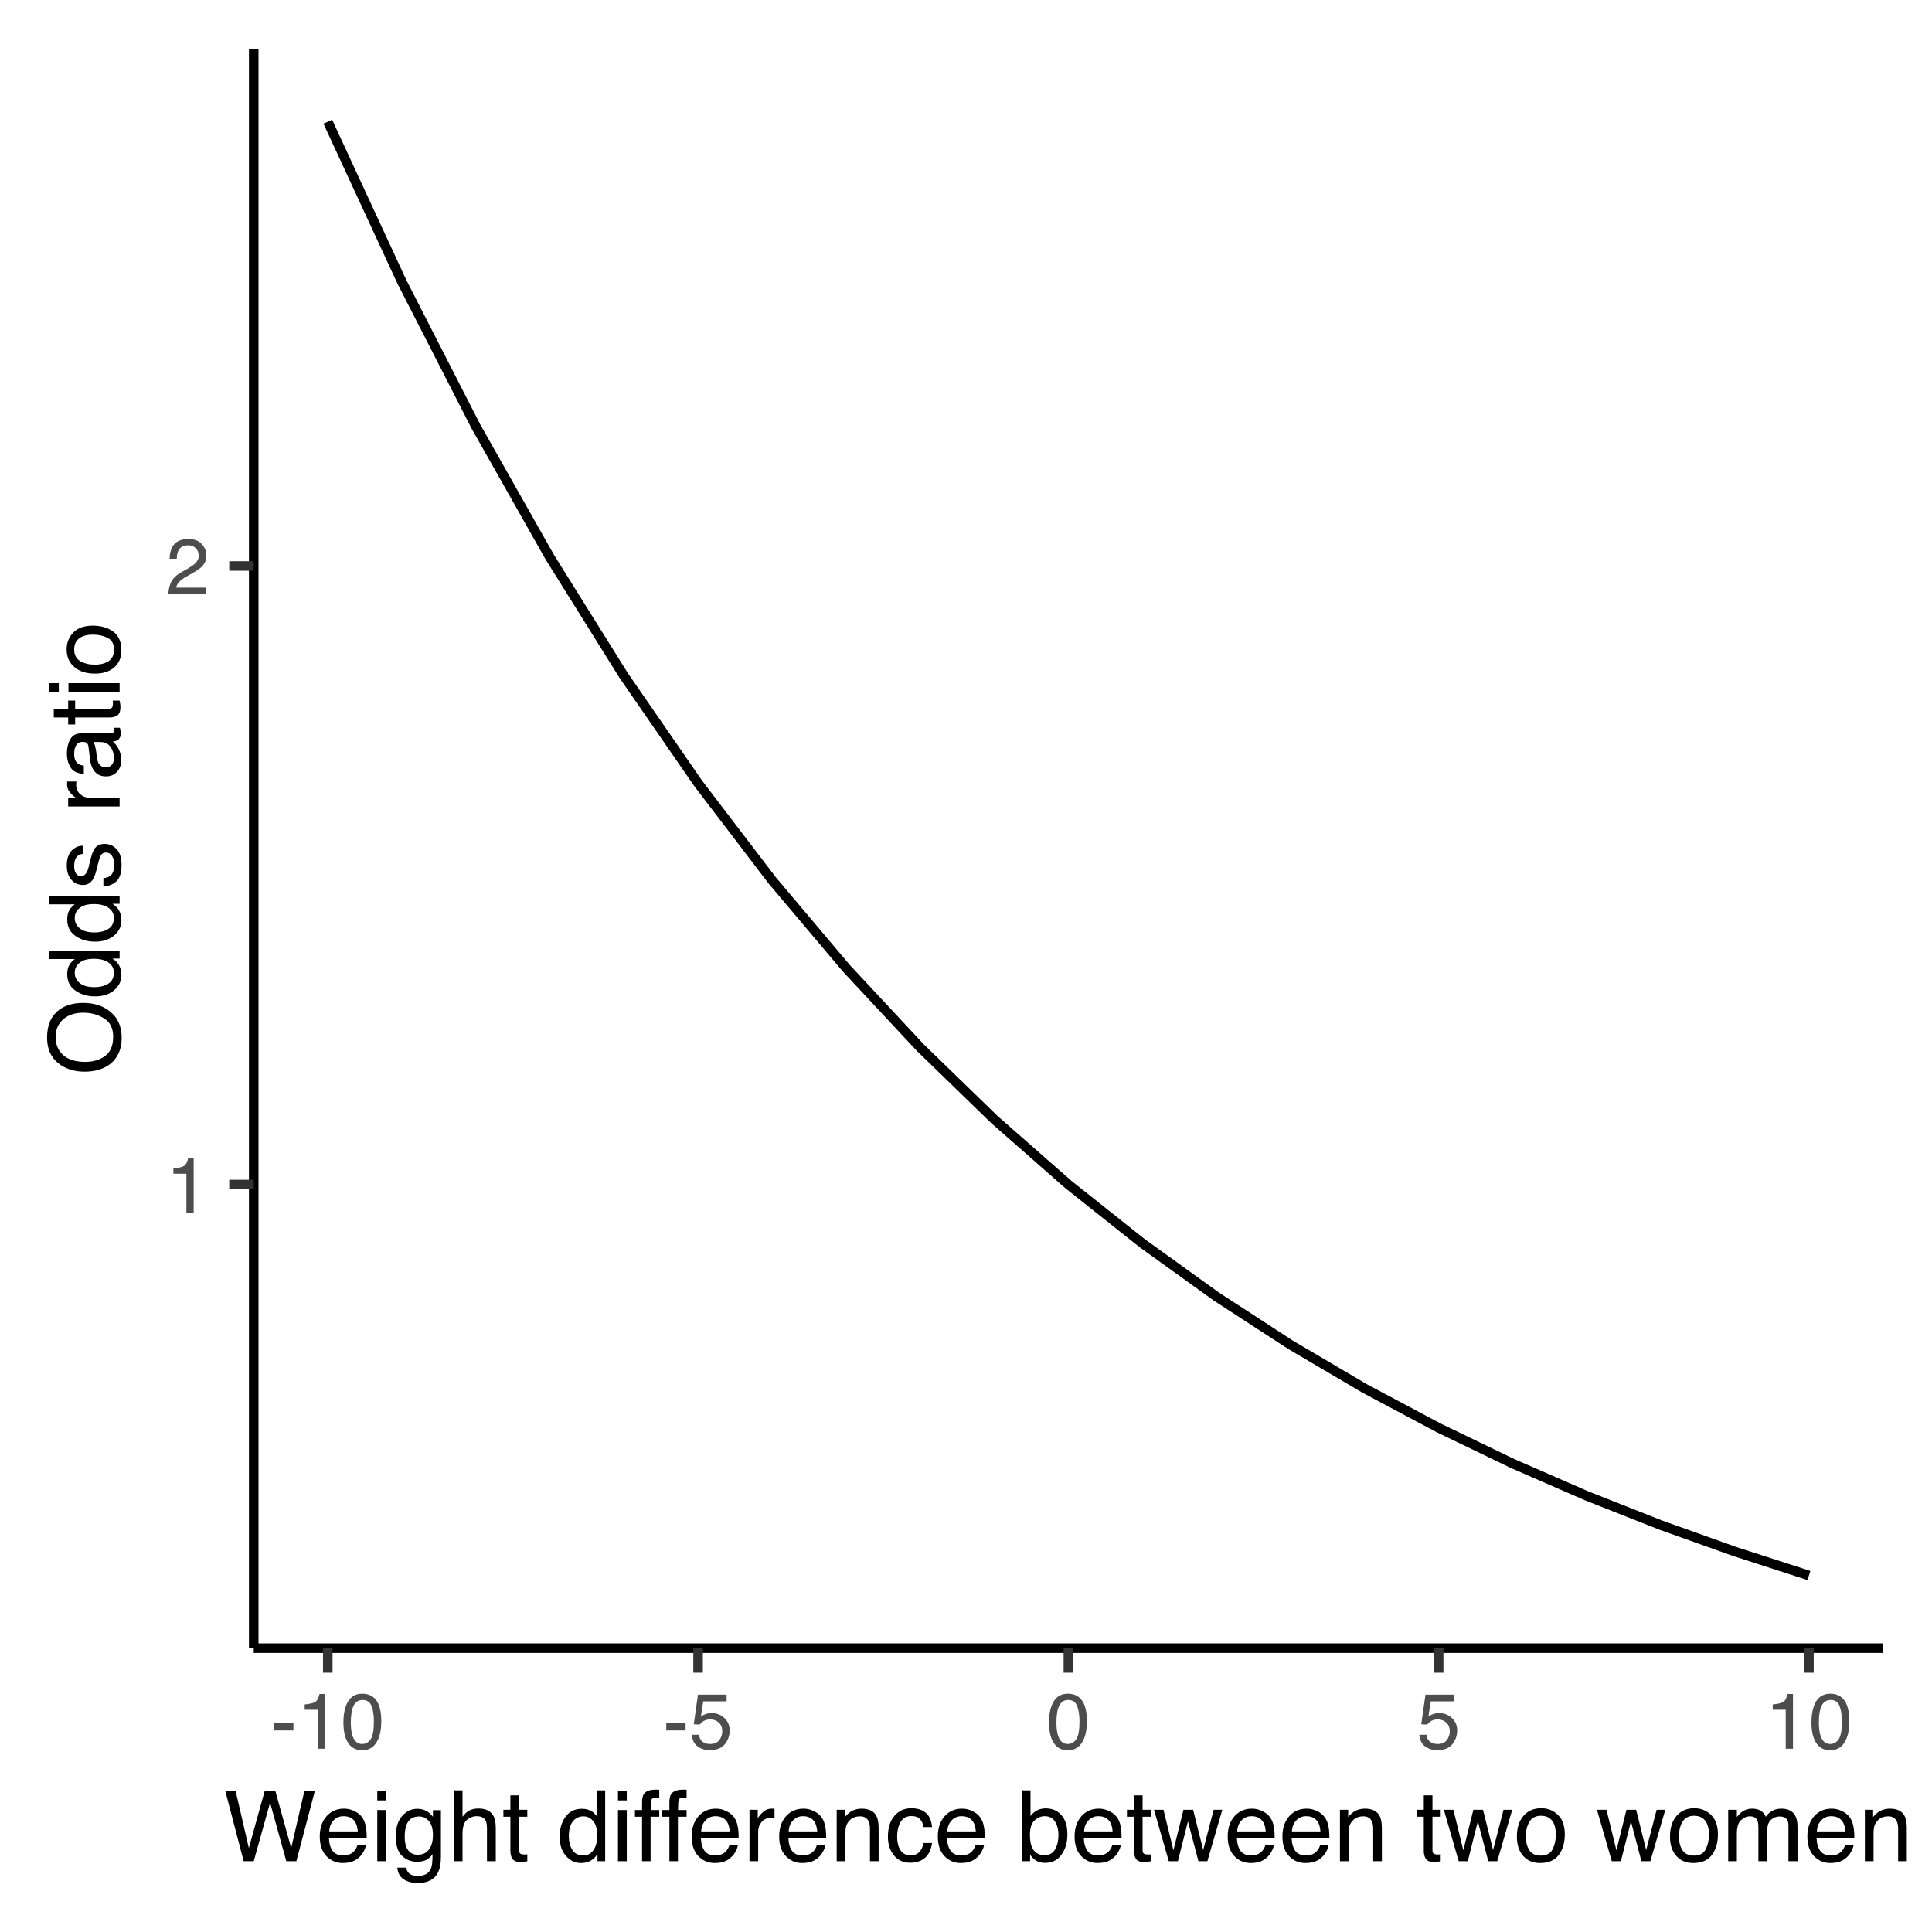
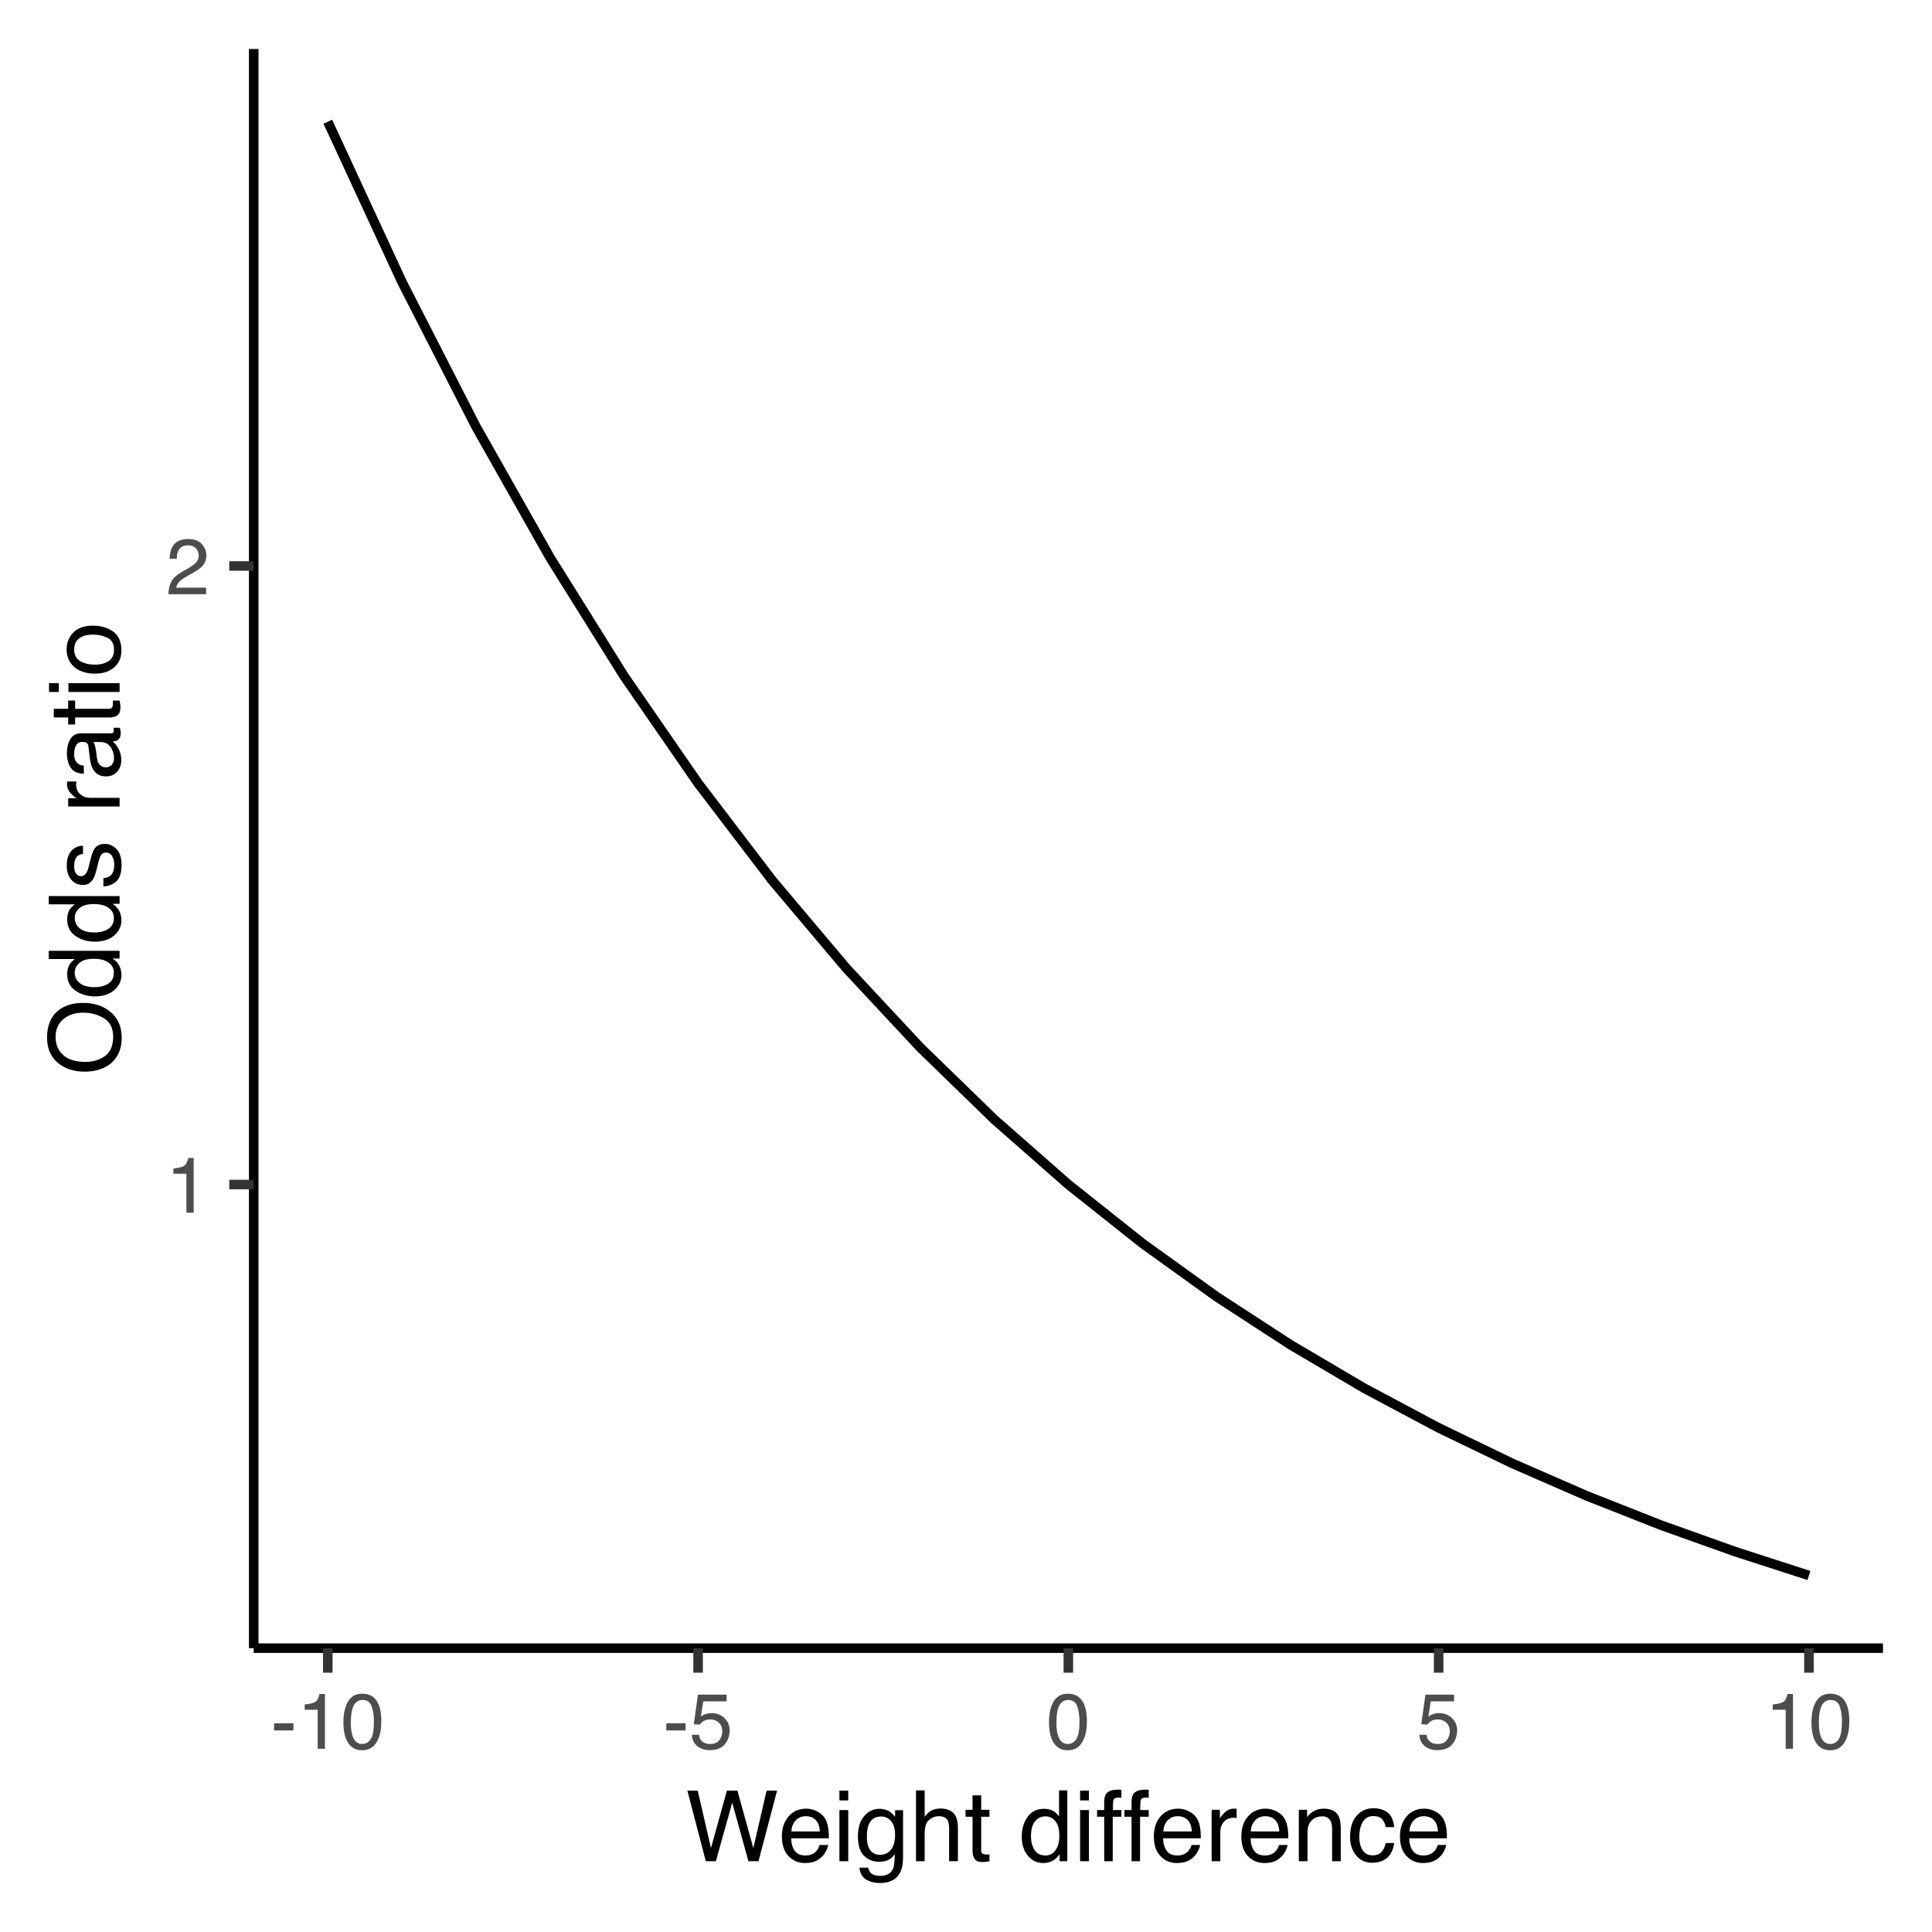
<svg xmlns="http://www.w3.org/2000/svg" xmlns:xlink="http://www.w3.org/1999/xlink" width="216pt" height="216pt" viewBox="0 0 216 216" version="1.1">
  <defs>
    <g>
      <symbol overflow="visible" id="glyph0-0">
        <path style="stroke:none;" d="M 0.281 0 L 0.281 -6.312 L 5.297 -6.312 L 5.297 0 Z M 4.5 -0.797 L 4.5 -5.516 L 1.078 -5.516 L 1.078 -0.797 Z M 4.5 -0.797 " />
      </symbol>
      <symbol overflow="visible" id="glyph0-1">
        <path style="stroke:none;" d="M 0.844 -4.359 L 0.844 -4.953 C 1.395 -5.004 1.781 -5.094 2 -5.219 C 2.227 -5.344 2.395 -5.645 2.5 -6.125 L 3.109 -6.125 L 3.109 0 L 2.297 0 L 2.297 -4.359 Z M 0.844 -4.359 " />
      </symbol>
      <symbol overflow="visible" id="glyph0-2">
        <path style="stroke:none;" d="M 0.281 0 C 0.301 -0.531 0.406 -0.988 0.594 -1.375 C 0.789 -1.77 1.164 -2.129 1.719 -2.453 L 2.547 -2.922 C 2.91 -3.141 3.164 -3.328 3.312 -3.484 C 3.551 -3.711 3.672 -3.984 3.672 -4.297 C 3.672 -4.648 3.562 -4.93 3.344 -5.141 C 3.133 -5.359 2.848 -5.469 2.484 -5.469 C 1.961 -5.469 1.598 -5.266 1.391 -4.859 C 1.285 -4.648 1.227 -4.352 1.219 -3.969 L 0.422 -3.969 C 0.43 -4.5 0.531 -4.938 0.719 -5.281 C 1.051 -5.875 1.645 -6.172 2.5 -6.172 C 3.195 -6.172 3.707 -5.977 4.031 -5.594 C 4.363 -5.219 4.531 -4.797 4.531 -4.328 C 4.531 -3.836 4.352 -3.414 4 -3.062 C 3.801 -2.863 3.441 -2.617 2.922 -2.328 L 2.344 -2 C 2.062 -1.844 1.836 -1.695 1.672 -1.562 C 1.391 -1.312 1.211 -1.035 1.141 -0.734 L 4.5 -0.734 L 4.5 0 Z M 0.281 0 " />
      </symbol>
      <symbol overflow="visible" id="glyph0-3">
        <path style="stroke:none;" d="M 0.359 -2.844 L 2.516 -2.844 L 2.516 -2.047 L 0.359 -2.047 Z M 0.359 -2.844 " />
      </symbol>
      <symbol overflow="visible" id="glyph0-4">
        <path style="stroke:none;" d="M 2.375 -6.156 C 3.176 -6.156 3.754 -5.828 4.109 -5.172 C 4.379 -4.66 4.516 -3.961 4.516 -3.078 C 4.516 -2.242 4.391 -1.555 4.141 -1.016 C 3.785 -0.223 3.195 0.172 2.375 0.172 C 1.633 0.172 1.082 -0.148 0.719 -0.797 C 0.426 -1.328 0.281 -2.047 0.281 -2.953 C 0.281 -3.648 0.367 -4.25 0.547 -4.75 C 0.879 -5.688 1.488 -6.156 2.375 -6.156 Z M 2.375 -0.531 C 2.77 -0.531 3.086 -0.707 3.328 -1.062 C 3.566 -1.426 3.688 -2.086 3.688 -3.047 C 3.688 -3.754 3.598 -4.332 3.422 -4.781 C 3.254 -5.227 2.922 -5.453 2.422 -5.453 C 1.973 -5.453 1.641 -5.238 1.422 -4.812 C 1.211 -4.383 1.109 -3.754 1.109 -2.922 C 1.109 -2.297 1.176 -1.789 1.312 -1.406 C 1.52 -0.82 1.875 -0.531 2.375 -0.531 Z M 2.375 -0.531 " />
      </symbol>
      <symbol overflow="visible" id="glyph0-5">
        <path style="stroke:none;" d="M 1.094 -1.562 C 1.133 -1.125 1.336 -0.82 1.703 -0.656 C 1.879 -0.57 2.094 -0.531 2.344 -0.531 C 2.801 -0.531 3.141 -0.676 3.359 -0.969 C 3.578 -1.258 3.688 -1.582 3.688 -1.938 C 3.688 -2.363 3.555 -2.691 3.297 -2.922 C 3.035 -3.16 2.719 -3.281 2.344 -3.281 C 2.082 -3.281 1.852 -3.227 1.656 -3.125 C 1.469 -3.02 1.305 -2.879 1.172 -2.703 L 0.5 -2.734 L 0.969 -6.047 L 4.172 -6.047 L 4.172 -5.297 L 1.562 -5.297 L 1.297 -3.594 C 1.43 -3.695 1.566 -3.773 1.703 -3.828 C 1.93 -3.93 2.195 -3.984 2.5 -3.984 C 3.062 -3.984 3.535 -3.801 3.922 -3.438 C 4.316 -3.07 4.516 -2.609 4.516 -2.047 C 4.516 -1.461 4.332 -0.945 3.969 -0.5 C 3.613 -0.062 3.047 0.156 2.266 0.156 C 1.754 0.156 1.305 0.016 0.922 -0.266 C 0.547 -0.547 0.332 -0.977 0.281 -1.562 Z M 1.094 -1.562 " />
      </symbol>
      <symbol overflow="visible" id="glyph1-0">
        <path style="stroke:none;" d="M 0.359 0 L 0.359 -7.891 L 6.625 -7.891 L 6.625 0 Z M 5.625 -0.984 L 5.625 -6.906 L 1.344 -6.906 L 1.344 -0.984 Z M 5.625 -0.984 " />
      </symbol>
      <symbol overflow="visible" id="glyph1-1">
        <path style="stroke:none;" d="M 1.359 -7.891 L 2.844 -1.469 L 4.625 -7.891 L 5.797 -7.891 L 7.578 -1.469 L 9.062 -7.891 L 10.234 -7.891 L 8.156 0 L 7.031 0 L 5.219 -6.547 L 3.391 0 L 2.266 0 L 0.203 -7.891 Z M 1.359 -7.891 " />
      </symbol>
      <symbol overflow="visible" id="glyph1-2">
        <path style="stroke:none;" d="M 3.109 -5.875 C 3.516 -5.875 3.906 -5.781 4.281 -5.594 C 4.664 -5.406 4.961 -5.156 5.172 -4.844 C 5.359 -4.562 5.484 -4.223 5.547 -3.828 C 5.609 -3.566 5.641 -3.145 5.641 -2.562 L 1.422 -2.562 C 1.441 -1.977 1.578 -1.508 1.828 -1.156 C 2.086 -0.812 2.488 -0.641 3.031 -0.641 C 3.539 -0.641 3.945 -0.805 4.25 -1.141 C 4.414 -1.328 4.535 -1.551 4.609 -1.812 L 5.562 -1.812 C 5.531 -1.594 5.441 -1.352 5.297 -1.094 C 5.16 -0.832 5.004 -0.625 4.828 -0.469 C 4.535 -0.176 4.176 0.02 3.75 0.125 C 3.508 0.176 3.242 0.203 2.953 0.203 C 2.234 0.203 1.625 -0.055 1.125 -0.578 C 0.633 -1.098 0.391 -1.828 0.391 -2.766 C 0.391 -3.691 0.641 -4.441 1.141 -5.016 C 1.641 -5.586 2.297 -5.875 3.109 -5.875 Z M 4.641 -3.328 C 4.609 -3.754 4.52 -4.094 4.375 -4.344 C 4.102 -4.801 3.66 -5.031 3.047 -5.031 C 2.598 -5.031 2.223 -4.867 1.922 -4.547 C 1.629 -4.234 1.473 -3.828 1.453 -3.328 Z M 3.016 -5.891 Z M 3.016 -5.891 " />
      </symbol>
      <symbol overflow="visible" id="glyph1-3">
        <path style="stroke:none;" d="M 0.703 -5.719 L 1.688 -5.719 L 1.688 0 L 0.703 0 Z M 0.703 -7.891 L 1.688 -7.891 L 1.688 -6.797 L 0.703 -6.797 Z M 0.703 -7.891 " />
      </symbol>
      <symbol overflow="visible" id="glyph1-4">
        <path style="stroke:none;" d="M 2.734 -5.859 C 3.191 -5.859 3.586 -5.742 3.922 -5.516 C 4.098 -5.391 4.285 -5.207 4.484 -4.969 L 4.484 -5.703 L 5.375 -5.703 L 5.375 -0.469 C 5.375 0.258 5.266 0.836 5.047 1.266 C 4.648 2.047 3.895 2.438 2.781 2.438 C 2.156 2.438 1.629 2.297 1.203 2.016 C 0.785 1.734 0.551 1.301 0.5 0.719 L 1.484 0.719 C 1.535 0.969 1.629 1.164 1.766 1.312 C 1.984 1.531 2.328 1.641 2.797 1.641 C 3.535 1.641 4.02 1.375 4.25 0.844 C 4.383 0.539 4.445 -0.004 4.438 -0.797 C 4.25 -0.504 4.016 -0.285 3.734 -0.141 C 3.461 -0.004 3.109 0.062 2.672 0.062 C 2.047 0.062 1.5 -0.156 1.031 -0.594 C 0.562 -1.031 0.328 -1.758 0.328 -2.781 C 0.328 -3.75 0.562 -4.504 1.031 -5.047 C 1.5 -5.586 2.066 -5.859 2.734 -5.859 Z M 4.484 -2.906 C 4.484 -3.613 4.332 -4.141 4.031 -4.484 C 3.738 -4.828 3.367 -5 2.922 -5 C 2.234 -5 1.766 -4.68 1.516 -4.047 C 1.391 -3.703 1.328 -3.254 1.328 -2.703 C 1.328 -2.055 1.457 -1.562 1.719 -1.219 C 1.977 -0.883 2.332 -0.719 2.781 -0.719 C 3.469 -0.719 3.957 -1.031 4.25 -1.656 C 4.406 -2.008 4.484 -2.426 4.484 -2.906 Z M 2.859 -5.891 Z M 2.859 -5.891 " />
      </symbol>
      <symbol overflow="visible" id="glyph1-5">
        <path style="stroke:none;" d="M 0.703 -7.922 L 1.672 -7.922 L 1.672 -4.969 C 1.898 -5.258 2.109 -5.469 2.297 -5.594 C 2.609 -5.789 2.992 -5.891 3.453 -5.891 C 4.285 -5.891 4.852 -5.598 5.156 -5.016 C 5.312 -4.691 5.391 -4.25 5.391 -3.688 L 5.391 0 L 4.406 0 L 4.406 -3.625 C 4.406 -4.051 4.352 -4.363 4.25 -4.562 C 4.07 -4.875 3.738 -5.031 3.25 -5.031 C 2.852 -5.031 2.488 -4.891 2.156 -4.609 C 1.832 -4.336 1.672 -3.816 1.672 -3.047 L 1.672 0 L 0.703 0 Z M 0.703 -7.922 " />
      </symbol>
      <symbol overflow="visible" id="glyph1-6">
        <path style="stroke:none;" d="M 0.906 -7.359 L 1.875 -7.359 L 1.875 -5.75 L 2.797 -5.75 L 2.797 -4.969 L 1.875 -4.969 L 1.875 -1.203 C 1.875 -1.004 1.941 -0.875 2.078 -0.812 C 2.16 -0.77 2.285 -0.75 2.453 -0.75 C 2.504 -0.75 2.555 -0.75 2.609 -0.75 C 2.66 -0.75 2.723 -0.754 2.797 -0.766 L 2.797 0 C 2.68 0.031 2.562 0.051 2.438 0.062 C 2.32 0.082 2.195 0.094 2.062 0.094 C 1.613 0.094 1.305 -0.02 1.141 -0.25 C 0.984 -0.488 0.906 -0.789 0.906 -1.156 L 0.906 -4.969 L 0.125 -4.969 L 0.125 -5.75 L 0.906 -5.75 Z M 0.906 -7.359 " />
      </symbol>
      <symbol overflow="visible" id="glyph1-7">
        <path style="stroke:none;" d="" />
      </symbol>
      <symbol overflow="visible" id="glyph1-8">
        <path style="stroke:none;" d="M 1.328 -2.812 C 1.328 -2.195 1.457 -1.68 1.719 -1.266 C 1.977 -0.848 2.395 -0.641 2.969 -0.641 C 3.414 -0.641 3.781 -0.832 4.062 -1.219 C 4.352 -1.602 4.5 -2.156 4.5 -2.875 C 4.5 -3.602 4.348 -4.141 4.047 -4.484 C 3.754 -4.836 3.391 -5.016 2.953 -5.016 C 2.473 -5.016 2.082 -4.828 1.781 -4.453 C 1.477 -4.078 1.328 -3.531 1.328 -2.812 Z M 2.781 -5.859 C 3.219 -5.859 3.586 -5.766 3.891 -5.578 C 4.055 -5.473 4.25 -5.285 4.469 -5.016 L 4.469 -7.922 L 5.391 -7.922 L 5.391 0 L 4.531 0 L 4.531 -0.797 C 4.301 -0.441 4.031 -0.188 3.719 -0.031 C 3.414 0.125 3.066 0.203 2.672 0.203 C 2.023 0.203 1.469 -0.062 1 -0.594 C 0.531 -1.133 0.297 -1.852 0.297 -2.75 C 0.297 -3.594 0.508 -4.32 0.938 -4.938 C 1.363 -5.551 1.977 -5.859 2.781 -5.859 Z M 2.781 -5.859 " />
      </symbol>
      <symbol overflow="visible" id="glyph1-9">
        <path style="stroke:none;" d="M 0.953 -6.625 C 0.961 -7.031 1.031 -7.328 1.156 -7.516 C 1.383 -7.836 1.82 -8 2.469 -8 C 2.531 -8 2.594 -8 2.656 -8 C 2.719 -8 2.789 -7.992 2.875 -7.984 L 2.875 -7.094 C 2.77 -7.102 2.695 -7.109 2.656 -7.109 C 2.613 -7.109 2.57 -7.109 2.531 -7.109 C 2.238 -7.109 2.062 -7.031 2 -6.875 C 1.945 -6.727 1.922 -6.344 1.922 -5.719 L 2.875 -5.719 L 2.875 -4.969 L 1.906 -4.969 L 1.906 0 L 0.953 0 L 0.953 -4.969 L 0.156 -4.969 L 0.156 -5.719 L 0.953 -5.719 Z M 0.953 -6.625 " />
      </symbol>
      <symbol overflow="visible" id="glyph1-10">
        <path style="stroke:none;" d="M 0.734 -5.75 L 1.656 -5.75 L 1.656 -4.766 C 1.727 -4.953 1.91 -5.18 2.203 -5.453 C 2.492 -5.734 2.832 -5.875 3.219 -5.875 C 3.238 -5.875 3.27 -5.875 3.312 -5.875 C 3.352 -5.875 3.426 -5.867 3.531 -5.859 L 3.531 -4.828 C 3.477 -4.836 3.426 -4.844 3.375 -4.844 C 3.32 -4.852 3.27 -4.859 3.219 -4.859 C 2.727 -4.859 2.352 -4.703 2.094 -4.391 C 1.832 -4.078 1.703 -3.719 1.703 -3.312 L 1.703 0 L 0.734 0 Z M 0.734 -5.75 " />
      </symbol>
      <symbol overflow="visible" id="glyph1-11">
        <path style="stroke:none;" d="M 0.703 -5.75 L 1.625 -5.75 L 1.625 -4.938 C 1.895 -5.27 2.18 -5.508 2.484 -5.656 C 2.797 -5.801 3.133 -5.875 3.5 -5.875 C 4.32 -5.875 4.875 -5.594 5.156 -5.031 C 5.312 -4.719 5.391 -4.27 5.391 -3.688 L 5.391 0 L 4.422 0 L 4.422 -3.625 C 4.422 -3.977 4.367 -4.258 4.266 -4.469 C 4.086 -4.832 3.773 -5.016 3.328 -5.016 C 3.098 -5.016 2.91 -4.988 2.766 -4.938 C 2.492 -4.863 2.258 -4.707 2.062 -4.469 C 1.906 -4.281 1.801 -4.082 1.75 -3.875 C 1.695 -3.676 1.672 -3.391 1.672 -3.016 L 1.672 0 L 0.703 0 Z M 2.984 -5.891 Z M 2.984 -5.891 " />
      </symbol>
      <symbol overflow="visible" id="glyph1-12">
        <path style="stroke:none;" d="M 2.922 -5.922 C 3.578 -5.922 4.109 -5.758 4.516 -5.438 C 4.922 -5.125 5.164 -4.582 5.25 -3.812 L 4.297 -3.812 C 4.242 -4.164 4.113 -4.457 3.906 -4.688 C 3.707 -4.926 3.379 -5.047 2.922 -5.047 C 2.305 -5.047 1.867 -4.75 1.609 -4.156 C 1.43 -3.758 1.344 -3.273 1.344 -2.703 C 1.344 -2.129 1.461 -1.645 1.703 -1.25 C 1.953 -0.852 2.336 -0.656 2.859 -0.656 C 3.266 -0.656 3.582 -0.773 3.812 -1.016 C 4.051 -1.266 4.211 -1.602 4.297 -2.031 L 5.25 -2.031 C 5.133 -1.27 4.863 -0.711 4.438 -0.359 C 4.008 -0.004 3.457 0.172 2.781 0.172 C 2.031 0.172 1.43 -0.102 0.984 -0.656 C 0.535 -1.207 0.312 -1.895 0.312 -2.719 C 0.312 -3.727 0.555 -4.516 1.047 -5.078 C 1.535 -5.641 2.16 -5.922 2.922 -5.922 Z M 2.781 -5.891 Z M 2.781 -5.891 " />
      </symbol>
-       <symbol overflow="visible" id="glyph1-13">
-         <path style="stroke:none;" d="M 0.641 -7.922 L 1.578 -7.922 L 1.578 -5.047 C 1.785 -5.328 2.035 -5.539 2.328 -5.688 C 2.617 -5.832 2.938 -5.906 3.281 -5.906 C 4 -5.906 4.582 -5.656 5.031 -5.156 C 5.477 -4.664 5.703 -3.941 5.703 -2.984 C 5.703 -2.078 5.477 -1.32 5.031 -0.719 C 4.594 -0.113 3.984 0.188 3.203 0.188 C 2.766 0.188 2.395 0.078 2.094 -0.141 C 1.914 -0.266 1.727 -0.461 1.531 -0.734 L 1.531 0 L 0.641 0 Z M 3.141 -0.672 C 3.672 -0.672 4.062 -0.879 4.312 -1.297 C 4.57 -1.711 4.703 -2.258 4.703 -2.938 C 4.703 -3.539 4.57 -4.039 4.312 -4.438 C 4.062 -4.832 3.68 -5.031 3.172 -5.031 C 2.734 -5.031 2.348 -4.867 2.016 -4.547 C 1.68 -4.223 1.516 -3.688 1.516 -2.938 C 1.516 -2.395 1.582 -1.957 1.719 -1.625 C 1.977 -0.988 2.453 -0.672 3.141 -0.672 Z M 3.141 -0.672 " />
-       </symbol>
-       <symbol overflow="visible" id="glyph1-14">
-         <path style="stroke:none;" d="M 1.156 -5.75 L 2.266 -1.219 L 3.391 -5.75 L 4.469 -5.75 L 5.594 -1.25 L 6.766 -5.75 L 7.734 -5.75 L 6.062 0 L 5.062 0 L 3.891 -4.453 L 2.766 0 L 1.75 0 L 0.094 -5.75 Z M 1.156 -5.75 " />
-       </symbol>
-       <symbol overflow="visible" id="glyph1-15">
-         <path style="stroke:none;" d="M 2.984 -0.625 C 3.629 -0.625 4.07 -0.863 4.312 -1.344 C 4.551 -1.832 4.672 -2.375 4.672 -2.969 C 4.672 -3.508 4.582 -3.945 4.406 -4.281 C 4.133 -4.812 3.664 -5.078 3 -5.078 C 2.406 -5.078 1.973 -4.848 1.703 -4.391 C 1.441 -3.941 1.312 -3.398 1.312 -2.766 C 1.312 -2.148 1.441 -1.641 1.703 -1.234 C 1.973 -0.828 2.398 -0.625 2.984 -0.625 Z M 3.031 -5.922 C 3.77 -5.922 4.395 -5.672 4.906 -5.172 C 5.414 -4.68 5.672 -3.957 5.672 -3 C 5.672 -2.07 5.445 -1.305 5 -0.703 C 4.551 -0.098 3.852 0.203 2.906 0.203 C 2.113 0.203 1.484 -0.062 1.016 -0.594 C 0.547 -1.125 0.312 -1.844 0.312 -2.75 C 0.312 -3.719 0.555 -4.488 1.047 -5.062 C 1.535 -5.633 2.195 -5.922 3.031 -5.922 Z M 3 -5.891 Z M 3 -5.891 " />
-       </symbol>
-       <symbol overflow="visible" id="glyph1-16">
-         <path style="stroke:none;" d="M 0.703 -5.75 L 1.672 -5.75 L 1.672 -4.938 C 1.898 -5.219 2.102 -5.422 2.281 -5.547 C 2.602 -5.766 2.969 -5.875 3.375 -5.875 C 3.832 -5.875 4.203 -5.766 4.484 -5.547 C 4.641 -5.41 4.781 -5.219 4.906 -4.969 C 5.125 -5.281 5.379 -5.508 5.672 -5.656 C 5.961 -5.801 6.285 -5.875 6.641 -5.875 C 7.41 -5.875 7.938 -5.598 8.219 -5.047 C 8.375 -4.742 8.453 -4.336 8.453 -3.828 L 8.453 0 L 7.438 0 L 7.438 -4 C 7.438 -4.383 7.344 -4.645 7.156 -4.781 C 6.969 -4.926 6.734 -5 6.453 -5 C 6.078 -5 5.75 -4.867 5.469 -4.609 C 5.195 -4.359 5.062 -3.938 5.062 -3.344 L 5.062 0 L 4.078 0 L 4.078 -3.75 C 4.078 -4.145 4.031 -4.43 3.938 -4.609 C 3.789 -4.879 3.52 -5.016 3.125 -5.016 C 2.758 -5.016 2.426 -4.867 2.125 -4.578 C 1.82 -4.297 1.672 -3.785 1.672 -3.047 L 1.672 0 L 0.703 0 Z M 0.703 -5.75 " />
-       </symbol>
      <symbol overflow="visible" id="glyph2-0">
        <path style="stroke:none;" d="M 0 -0.359 L -7.891 -0.359 L -7.891 -6.625 L 0 -6.625 Z M -0.984 -5.625 L -6.906 -5.625 L -6.906 -1.344 L -0.984 -1.344 Z M -0.984 -5.625 " />
      </symbol>
      <symbol overflow="visible" id="glyph2-1">
        <path style="stroke:none;" d="M -8.109 -4.25 C -8.109 -5.633 -7.66 -6.664 -6.766 -7.344 C -6.066 -7.863 -5.172 -8.125 -4.078 -8.125 C -2.898 -8.125 -1.922 -7.82 -1.141 -7.219 C -0.223 -6.52 0.234 -5.52 0.234 -4.219 C 0.234 -3.008 -0.164 -2.055 -0.969 -1.359 C -1.738 -0.742 -2.719 -0.438 -3.906 -0.438 C -4.969 -0.438 -5.879 -0.695 -6.641 -1.219 C -7.617 -1.906 -8.109 -2.914 -8.109 -4.25 Z M -0.719 -4.344 C -0.719 -5.289 -1.055 -5.973 -1.734 -6.391 C -2.41 -6.816 -3.188 -7.031 -4.062 -7.031 C -4.988 -7.031 -5.734 -6.785 -6.297 -6.297 C -6.867 -5.805 -7.156 -5.145 -7.156 -4.312 C -7.156 -3.488 -6.875 -2.816 -6.312 -2.297 C -5.75 -1.785 -4.922 -1.531 -3.828 -1.531 C -2.961 -1.531 -2.227 -1.75 -1.625 -2.188 C -1.02 -2.633 -0.719 -3.352 -0.719 -4.344 Z M -8.109 -4.281 Z M -8.109 -4.281 " />
      </symbol>
      <symbol overflow="visible" id="glyph2-2">
        <path style="stroke:none;" d="M -2.812 -1.328 C -2.195 -1.328 -1.68 -1.457 -1.266 -1.719 C -0.848 -1.977 -0.641 -2.395 -0.641 -2.969 C -0.641 -3.414 -0.832 -3.781 -1.219 -4.062 C -1.602 -4.352 -2.156 -4.5 -2.875 -4.5 C -3.602 -4.5 -4.141 -4.348 -4.484 -4.047 C -4.836 -3.754 -5.016 -3.391 -5.016 -2.953 C -5.016 -2.473 -4.828 -2.082 -4.453 -1.781 C -4.078 -1.477 -3.531 -1.328 -2.812 -1.328 Z M -5.859 -2.781 C -5.859 -3.219 -5.766 -3.586 -5.578 -3.891 C -5.473 -4.055 -5.285 -4.25 -5.016 -4.469 L -7.922 -4.469 L -7.922 -5.391 L 0 -5.391 L 0 -4.531 L -0.797 -4.531 C -0.441 -4.301 -0.188 -4.031 -0.031 -3.719 C 0.125 -3.414 0.203 -3.066 0.203 -2.672 C 0.203 -2.023 -0.062 -1.469 -0.594 -1 C -1.133 -0.531 -1.852 -0.297 -2.75 -0.297 C -3.594 -0.297 -4.32 -0.508 -4.938 -0.938 C -5.551 -1.363 -5.859 -1.977 -5.859 -2.781 Z M -5.859 -2.781 " />
      </symbol>
      <symbol overflow="visible" id="glyph2-3">
        <path style="stroke:none;" d="M -1.812 -1.281 C -1.488 -1.312 -1.238 -1.395 -1.062 -1.531 C -0.75 -1.77 -0.594 -2.191 -0.594 -2.797 C -0.594 -3.148 -0.672 -3.461 -0.828 -3.734 C -0.984 -4.004 -1.223 -4.141 -1.547 -4.141 C -1.797 -4.141 -1.984 -4.031 -2.109 -3.812 C -2.191 -3.676 -2.285 -3.398 -2.391 -2.984 L -2.578 -2.219 C -2.703 -1.727 -2.836 -1.367 -2.984 -1.141 C -3.254 -0.723 -3.617 -0.516 -4.078 -0.516 C -4.617 -0.516 -5.055 -0.707 -5.391 -1.094 C -5.734 -1.488 -5.906 -2.02 -5.906 -2.688 C -5.906 -3.551 -5.648 -4.176 -5.141 -4.562 C -4.816 -4.801 -4.469 -4.914 -4.094 -4.906 L -4.094 -4 C -4.312 -3.977 -4.508 -3.898 -4.688 -3.766 C -4.945 -3.547 -5.078 -3.16 -5.078 -2.609 C -5.078 -2.242 -5.004 -1.969 -4.859 -1.781 C -4.723 -1.594 -4.539 -1.5 -4.312 -1.5 C -4.062 -1.5 -3.863 -1.625 -3.719 -1.875 C -3.625 -2.008 -3.539 -2.219 -3.469 -2.5 L -3.312 -3.141 C -3.145 -3.836 -2.984 -4.301 -2.828 -4.531 C -2.578 -4.914 -2.191 -5.109 -1.672 -5.109 C -1.148 -5.109 -0.703 -4.91 -0.328 -4.516 C 0.035 -4.129 0.219 -3.539 0.219 -2.75 C 0.219 -1.895 0.023 -1.285 -0.359 -0.922 C -0.754 -0.566 -1.238 -0.379 -1.812 -0.359 Z M -5.891 -2.719 Z M -5.891 -2.719 " />
      </symbol>
      <symbol overflow="visible" id="glyph2-4">
        <path style="stroke:none;" d="" />
      </symbol>
      <symbol overflow="visible" id="glyph2-5">
        <path style="stroke:none;" d="M -5.75 -0.734 L -5.75 -1.656 L -4.766 -1.656 C -4.953 -1.727 -5.18 -1.91 -5.453 -2.203 C -5.734 -2.492 -5.875 -2.832 -5.875 -3.219 C -5.875 -3.238 -5.875 -3.27 -5.875 -3.312 C -5.875 -3.352 -5.867 -3.426 -5.859 -3.531 L -4.828 -3.531 C -4.836 -3.477 -4.844 -3.426 -4.844 -3.375 C -4.852 -3.32 -4.859 -3.27 -4.859 -3.219 C -4.859 -2.727 -4.703 -2.352 -4.391 -2.094 C -4.078 -1.832 -3.719 -1.703 -3.312 -1.703 L 0 -1.703 L 0 -0.734 Z M -5.75 -0.734 " />
      </symbol>
      <symbol overflow="visible" id="glyph2-6">
        <path style="stroke:none;" d="M -1.531 -1.453 C -1.25 -1.453 -1.023 -1.551 -0.859 -1.75 C -0.703 -1.957 -0.625 -2.203 -0.625 -2.484 C -0.625 -2.816 -0.703 -3.145 -0.859 -3.469 C -1.117 -4.008 -1.551 -4.281 -2.156 -4.281 L -2.922 -4.281 C -2.848 -4.156 -2.785 -4 -2.734 -3.812 C -2.691 -3.633 -2.656 -3.453 -2.625 -3.266 L -2.562 -2.688 C -2.508 -2.332 -2.438 -2.066 -2.344 -1.891 C -2.164 -1.598 -1.895 -1.453 -1.531 -1.453 Z M -3.484 -3.797 C -3.516 -4.016 -3.609 -4.16 -3.766 -4.234 C -3.848 -4.273 -3.973 -4.297 -4.141 -4.297 C -4.461 -4.297 -4.695 -4.176 -4.844 -3.938 C -5 -3.707 -5.078 -3.375 -5.078 -2.938 C -5.078 -2.438 -4.941 -2.082 -4.672 -1.875 C -4.516 -1.75 -4.289 -1.672 -4 -1.641 L -4 -0.734 C -4.707 -0.754 -5.195 -0.984 -5.469 -1.422 C -5.75 -1.867 -5.891 -2.383 -5.891 -2.969 C -5.891 -3.645 -5.758 -4.191 -5.5 -4.609 C -5.25 -5.035 -4.848 -5.25 -4.297 -5.25 L -0.984 -5.25 C -0.891 -5.25 -0.812 -5.266 -0.75 -5.297 C -0.688 -5.336 -0.656 -5.426 -0.656 -5.562 C -0.656 -5.602 -0.656 -5.648 -0.656 -5.703 C -0.664 -5.766 -0.676 -5.82 -0.688 -5.875 L 0.031 -5.875 C 0.07 -5.727 0.098 -5.613 0.109 -5.531 C 0.117 -5.457 0.125 -5.352 0.125 -5.219 C 0.125 -4.883 0.004 -4.641 -0.234 -4.484 C -0.359 -4.41 -0.535 -4.359 -0.766 -4.328 C -0.504 -4.129 -0.281 -3.844 -0.094 -3.469 C 0.094 -3.102 0.188 -2.695 0.188 -2.25 C 0.188 -1.719 0.023 -1.281 -0.297 -0.938 C -0.617 -0.602 -1.023 -0.438 -1.516 -0.438 C -2.047 -0.438 -2.457 -0.602 -2.75 -0.938 C -3.039 -1.27 -3.223 -1.707 -3.297 -2.25 Z M -5.891 -2.984 Z M -5.891 -2.984 " />
      </symbol>
      <symbol overflow="visible" id="glyph2-7">
        <path style="stroke:none;" d="M -7.359 -0.906 L -7.359 -1.875 L -5.75 -1.875 L -5.75 -2.797 L -4.969 -2.797 L -4.969 -1.875 L -1.203 -1.875 C -1.004 -1.875 -0.875 -1.941 -0.812 -2.078 C -0.77 -2.16 -0.75 -2.285 -0.75 -2.453 C -0.75 -2.504 -0.75 -2.555 -0.75 -2.609 C -0.75 -2.66 -0.754 -2.723 -0.766 -2.797 L 0 -2.797 C 0.031 -2.68 0.051 -2.562 0.062 -2.438 C 0.082 -2.32 0.094 -2.195 0.094 -2.062 C 0.094 -1.613 -0.02 -1.305 -0.25 -1.141 C -0.488 -0.984 -0.789 -0.906 -1.156 -0.906 L -4.969 -0.906 L -4.969 -0.125 L -5.75 -0.125 L -5.75 -0.906 Z M -7.359 -0.906 " />
      </symbol>
      <symbol overflow="visible" id="glyph2-8">
        <path style="stroke:none;" d="M -5.719 -0.703 L -5.719 -1.688 L 0 -1.688 L 0 -0.703 Z M -7.891 -0.703 L -7.891 -1.688 L -6.797 -1.688 L -6.797 -0.703 Z M -7.891 -0.703 " />
      </symbol>
      <symbol overflow="visible" id="glyph2-9">
        <path style="stroke:none;" d="M -0.625 -2.984 C -0.625 -3.629 -0.863 -4.07 -1.344 -4.312 C -1.832 -4.551 -2.375 -4.672 -2.969 -4.672 C -3.508 -4.672 -3.945 -4.582 -4.281 -4.406 C -4.812 -4.133 -5.078 -3.664 -5.078 -3 C -5.078 -2.406 -4.848 -1.973 -4.391 -1.703 C -3.941 -1.441 -3.398 -1.312 -2.766 -1.312 C -2.148 -1.312 -1.641 -1.441 -1.234 -1.703 C -0.828 -1.973 -0.625 -2.398 -0.625 -2.984 Z M -5.922 -3.031 C -5.922 -3.77 -5.672 -4.395 -5.172 -4.906 C -4.68 -5.414 -3.957 -5.672 -3 -5.672 C -2.07 -5.672 -1.305 -5.445 -0.703 -5 C -0.098 -4.551 0.203 -3.852 0.203 -2.906 C 0.203 -2.113 -0.062 -1.484 -0.594 -1.016 C -1.125 -0.547 -1.844 -0.312 -2.75 -0.312 C -3.719 -0.312 -4.488 -0.555 -5.062 -1.047 C -5.633 -1.535 -5.922 -2.195 -5.922 -3.031 Z M -5.891 -3 Z M -5.891 -3 " />
      </symbol>
    </g>
    <clipPath id="clip1">
      <path d="M 28.367 5.48 L 210.52 5.48 L 210.52 184.27 L 28.367 184.27 Z M 28.367 5.48 " />
    </clipPath>
  </defs>
-   <g id="surface4018">
+   <g id="surface64">
    <rect x="0" y="0" width="216" height="216" style="fill:rgb(100%,100%,100%);fill-opacity:1;stroke:none;" />
    <rect x="0" y="0" width="216" height="216" style="fill:rgb(100%,100%,100%);fill-opacity:1;stroke:none;" />
    <path style="fill:none;stroke-width:1.067;stroke-linecap:round;stroke-linejoin:round;stroke:rgb(100%,100%,100%);stroke-opacity:1;stroke-miterlimit:10;" d="M 0 216 L 216 216 L 216 0 L 0 0 Z M 0 216 " />
    <g clip-path="url(#clip1)" clip-rule="nonzero">
      <path style=" stroke:none;fill-rule:nonzero;fill:rgb(100%,100%,100%);fill-opacity:1;" d="M 28.367 184.266 L 210.52 184.266 L 210.52 5.477 L 28.367 5.477 Z M 28.367 184.266 " />
    </g>
    <path style="fill:none;stroke-width:1.067;stroke-linecap:butt;stroke-linejoin:round;stroke:rgb(0%,0%,0%);stroke-opacity:1;stroke-miterlimit:10;" d="M 36.648 13.605 L 44.926 31.496 L 53.207 47.68 L 61.488 62.324 L 69.766 75.578 L 78.047 87.566 L 86.324 98.418 L 94.605 108.234 L 102.887 117.117 L 111.164 125.156 L 119.445 132.43 L 127.723 139.008 L 136.004 144.965 L 144.285 150.352 L 152.562 155.227 L 160.844 159.637 L 169.121 163.629 L 177.402 167.242 L 185.68 170.508 L 193.961 173.465 L 202.242 176.141 " />
    <path style="fill:none;stroke-width:1.067;stroke-linecap:butt;stroke-linejoin:round;stroke:rgb(0%,0%,0%);stroke-opacity:1;stroke-miterlimit:10;" d="M 28.367 184.266 L 28.367 5.48 " />
    <g style="fill:rgb(30.196%,30.196%,30.196%);fill-opacity:1;">
      <use xlink:href="#glyph0-1" x="18.543" y="135.586" />
    </g>
    <g style="fill:rgb(30.196%,30.196%,30.196%);fill-opacity:1;">
      <use xlink:href="#glyph0-2" x="18.543" y="66.434" />
    </g>
    <path style="fill:none;stroke-width:1.067;stroke-linecap:butt;stroke-linejoin:round;stroke:rgb(20%,20%,20%);stroke-opacity:1;stroke-miterlimit:10;" d="M 25.629 132.43 L 28.367 132.43 " />
    <path style="fill:none;stroke-width:1.067;stroke-linecap:butt;stroke-linejoin:round;stroke:rgb(20%,20%,20%);stroke-opacity:1;stroke-miterlimit:10;" d="M 25.629 63.277 L 28.367 63.277 " />
    <path style="fill:none;stroke-width:1.067;stroke-linecap:butt;stroke-linejoin:round;stroke:rgb(0%,0%,0%);stroke-opacity:1;stroke-miterlimit:10;" d="M 28.367 184.266 L 210.52 184.266 " />
    <path style="fill:none;stroke-width:1.067;stroke-linecap:butt;stroke-linejoin:round;stroke:rgb(20%,20%,20%);stroke-opacity:1;stroke-miterlimit:10;" d="M 36.648 187.008 L 36.648 184.266 " />
    <path style="fill:none;stroke-width:1.067;stroke-linecap:butt;stroke-linejoin:round;stroke:rgb(20%,20%,20%);stroke-opacity:1;stroke-miterlimit:10;" d="M 78.047 187.008 L 78.047 184.266 " />
    <path style="fill:none;stroke-width:1.067;stroke-linecap:butt;stroke-linejoin:round;stroke:rgb(20%,20%,20%);stroke-opacity:1;stroke-miterlimit:10;" d="M 119.445 187.008 L 119.445 184.266 " />
    <path style="fill:none;stroke-width:1.067;stroke-linecap:butt;stroke-linejoin:round;stroke:rgb(20%,20%,20%);stroke-opacity:1;stroke-miterlimit:10;" d="M 160.844 187.008 L 160.844 184.266 " />
    <path style="fill:none;stroke-width:1.067;stroke-linecap:butt;stroke-linejoin:round;stroke:rgb(20%,20%,20%);stroke-opacity:1;stroke-miterlimit:10;" d="M 202.242 187.008 L 202.242 184.266 " />
    <g style="fill:rgb(30.196%,30.196%,30.196%);fill-opacity:1;">
      <use xlink:href="#glyph0-3" x="30.289" y="195.512" />
      <use xlink:href="#glyph0-1" x="33.22" y="195.512" />
      <use xlink:href="#glyph0-4" x="38.114" y="195.512" />
    </g>
    <g style="fill:rgb(30.196%,30.196%,30.196%);fill-opacity:1;">
      <use xlink:href="#glyph0-3" x="74.133" y="195.512" />
      <use xlink:href="#glyph0-5" x="77.063" y="195.512" />
    </g>
    <g style="fill:rgb(30.196%,30.196%,30.196%);fill-opacity:1;">
      <use xlink:href="#glyph0-4" x="117" y="195.512" />
    </g>
    <g style="fill:rgb(30.196%,30.196%,30.196%);fill-opacity:1;">
      <use xlink:href="#glyph0-5" x="158.398" y="195.512" />
    </g>
    <g style="fill:rgb(30.196%,30.196%,30.196%);fill-opacity:1;">
      <use xlink:href="#glyph0-1" x="197.348" y="195.512" />
      <use xlink:href="#glyph0-4" x="202.242" y="195.512" />
    </g>
    <g style="fill:rgb(0%,0%,0%);fill-opacity:1;">
-       <use xlink:href="#glyph1-1" x="24.977" y="208.086" />
-       <use xlink:href="#glyph1-2" x="35.359" y="208.086" />
-       <use xlink:href="#glyph1-3" x="41.477" y="208.086" />
-       <use xlink:href="#glyph1-4" x="43.92" y="208.086" />
-       <use xlink:href="#glyph1-5" x="50.038" y="208.086" />
-       <use xlink:href="#glyph1-6" x="56.156" y="208.086" />
-       <use xlink:href="#glyph1-7" x="59.212" y="208.086" />
-       <use xlink:href="#glyph1-8" x="62.268" y="208.086" />
-       <use xlink:href="#glyph1-3" x="68.386" y="208.086" />
-       <use xlink:href="#glyph1-9" x="70.83" y="208.086" />
-       <use xlink:href="#glyph1-9" x="73.886" y="208.086" />
-       <use xlink:href="#glyph1-2" x="76.942" y="208.086" />
-       <use xlink:href="#glyph1-10" x="83.06" y="208.086" />
-       <use xlink:href="#glyph1-2" x="86.723" y="208.086" />
-       <use xlink:href="#glyph1-11" x="92.84" y="208.086" />
-       <use xlink:href="#glyph1-12" x="98.958" y="208.086" />
-       <use xlink:href="#glyph1-2" x="104.458" y="208.086" />
-       <use xlink:href="#glyph1-7" x="110.576" y="208.086" />
-       <use xlink:href="#glyph1-13" x="113.632" y="208.086" />
-       <use xlink:href="#glyph1-2" x="119.75" y="208.086" />
-       <use xlink:href="#glyph1-6" x="125.867" y="208.086" />
-       <use xlink:href="#glyph1-14" x="128.923" y="208.086" />
-       <use xlink:href="#glyph1-2" x="136.867" y="208.086" />
-       <use xlink:href="#glyph1-2" x="142.985" y="208.086" />
-       <use xlink:href="#glyph1-11" x="149.103" y="208.086" />
-       <use xlink:href="#glyph1-7" x="155.22" y="208.086" />
-       <use xlink:href="#glyph1-6" x="158.276" y="208.086" />
-       <use xlink:href="#glyph1-14" x="161.333" y="208.086" />
-       <use xlink:href="#glyph1-15" x="169.276" y="208.086" />
-       <use xlink:href="#glyph1-7" x="175.394" y="208.086" />
-       <use xlink:href="#glyph1-14" x="178.45" y="208.086" />
-       <use xlink:href="#glyph1-15" x="186.394" y="208.086" />
-       <use xlink:href="#glyph1-16" x="192.512" y="208.086" />
-       <use xlink:href="#glyph1-2" x="201.675" y="208.086" />
-       <use xlink:href="#glyph1-11" x="207.792" y="208.086" />
+       <use xlink:href="#glyph1-1" x="76.645" y="208.086" />
+       <use xlink:href="#glyph1-2" x="87.027" y="208.086" />
+       <use xlink:href="#glyph1-3" x="93.145" y="208.086" />
+       <use xlink:href="#glyph1-4" x="95.588" y="208.086" />
+       <use xlink:href="#glyph1-5" x="101.706" y="208.086" />
+       <use xlink:href="#glyph1-6" x="107.824" y="208.086" />
+       <use xlink:href="#glyph1-7" x="110.88" y="208.086" />
+       <use xlink:href="#glyph1-8" x="113.936" y="208.086" />
+       <use xlink:href="#glyph1-3" x="120.054" y="208.086" />
+       <use xlink:href="#glyph1-9" x="122.498" y="208.086" />
+       <use xlink:href="#glyph1-9" x="125.554" y="208.086" />
+       <use xlink:href="#glyph1-2" x="128.61" y="208.086" />
+       <use xlink:href="#glyph1-10" x="134.728" y="208.086" />
+       <use xlink:href="#glyph1-2" x="138.391" y="208.086" />
+       <use xlink:href="#glyph1-11" x="144.508" y="208.086" />
+       <use xlink:href="#glyph1-12" x="150.626" y="208.086" />
+       <use xlink:href="#glyph1-2" x="156.126" y="208.086" />
    </g>
    <g style="fill:rgb(0%,0%,0%);fill-opacity:1;">
      <use xlink:href="#glyph2-1" x="13.371" y="120.25" />
      <use xlink:href="#glyph2-2" x="13.371" y="111.694" />
      <use xlink:href="#glyph2-2" x="13.371" y="105.576" />
      <use xlink:href="#glyph2-3" x="13.371" y="99.458" />
      <use xlink:href="#glyph2-4" x="13.371" y="93.958" />
      <use xlink:href="#glyph2-5" x="13.371" y="90.902" />
      <use xlink:href="#glyph2-6" x="13.371" y="87.239" />
      <use xlink:href="#glyph2-7" x="13.371" y="81.122" />
      <use xlink:href="#glyph2-8" x="13.371" y="78.065" />
      <use xlink:href="#glyph2-9" x="13.371" y="75.622" />
    </g>
  </g>
</svg>
